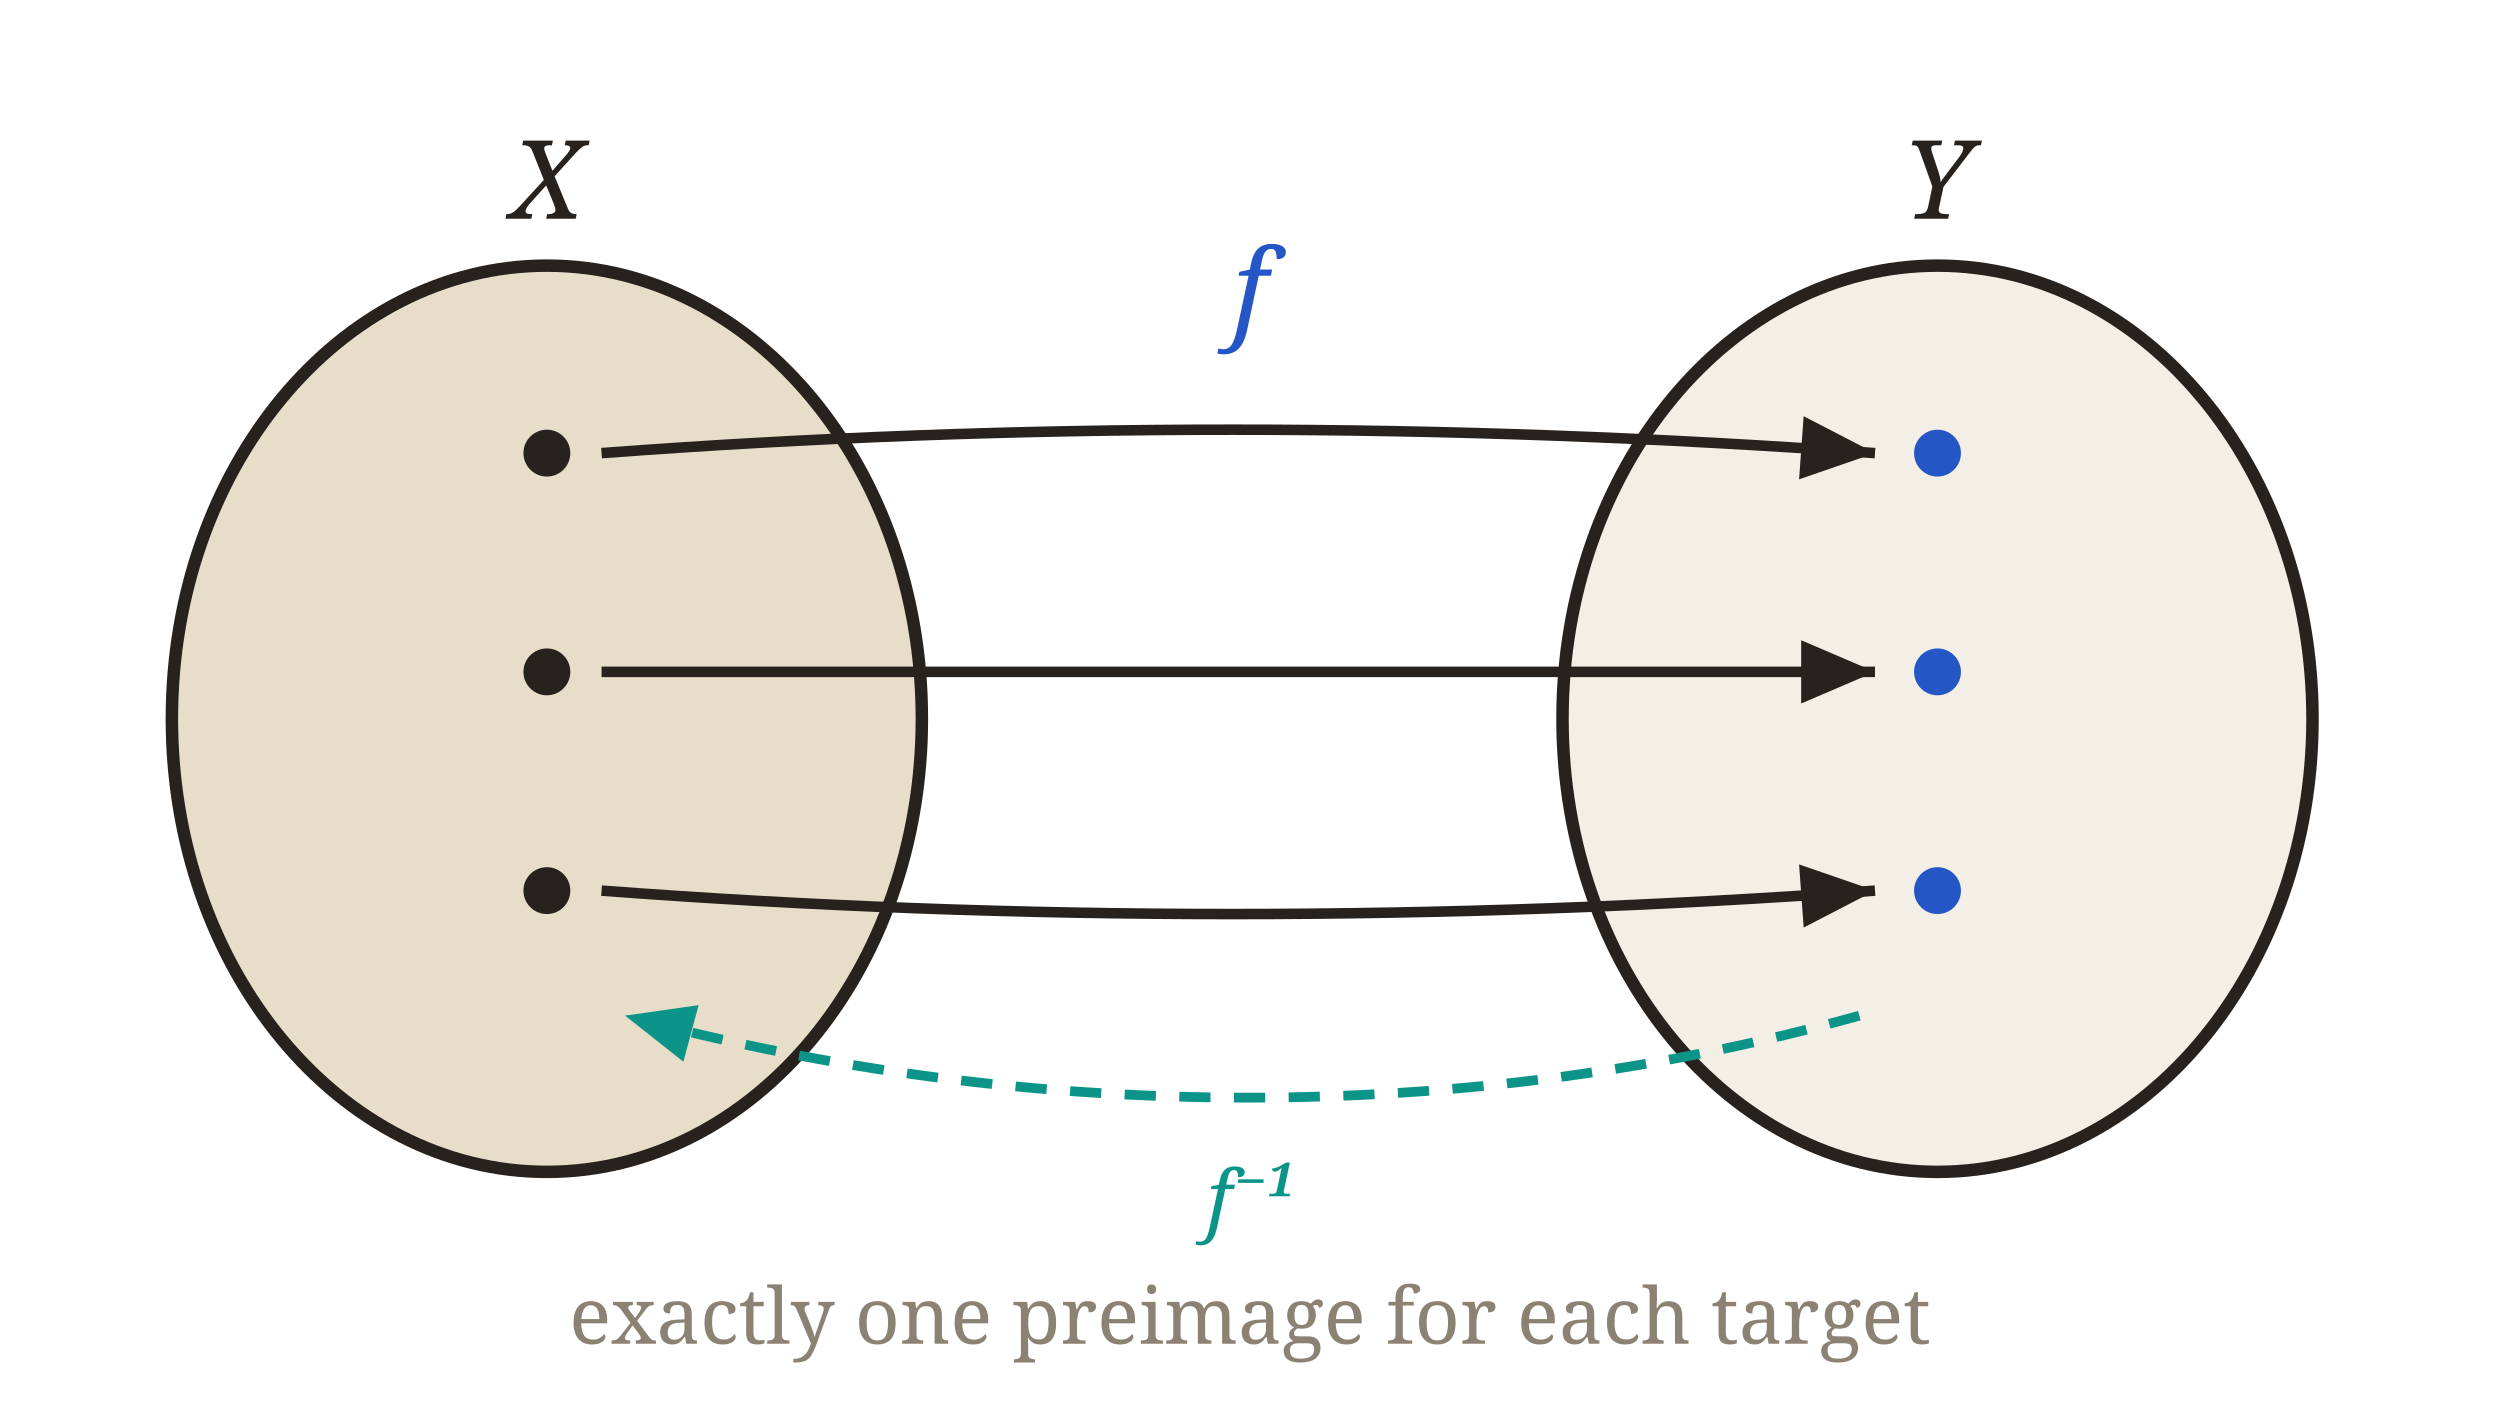
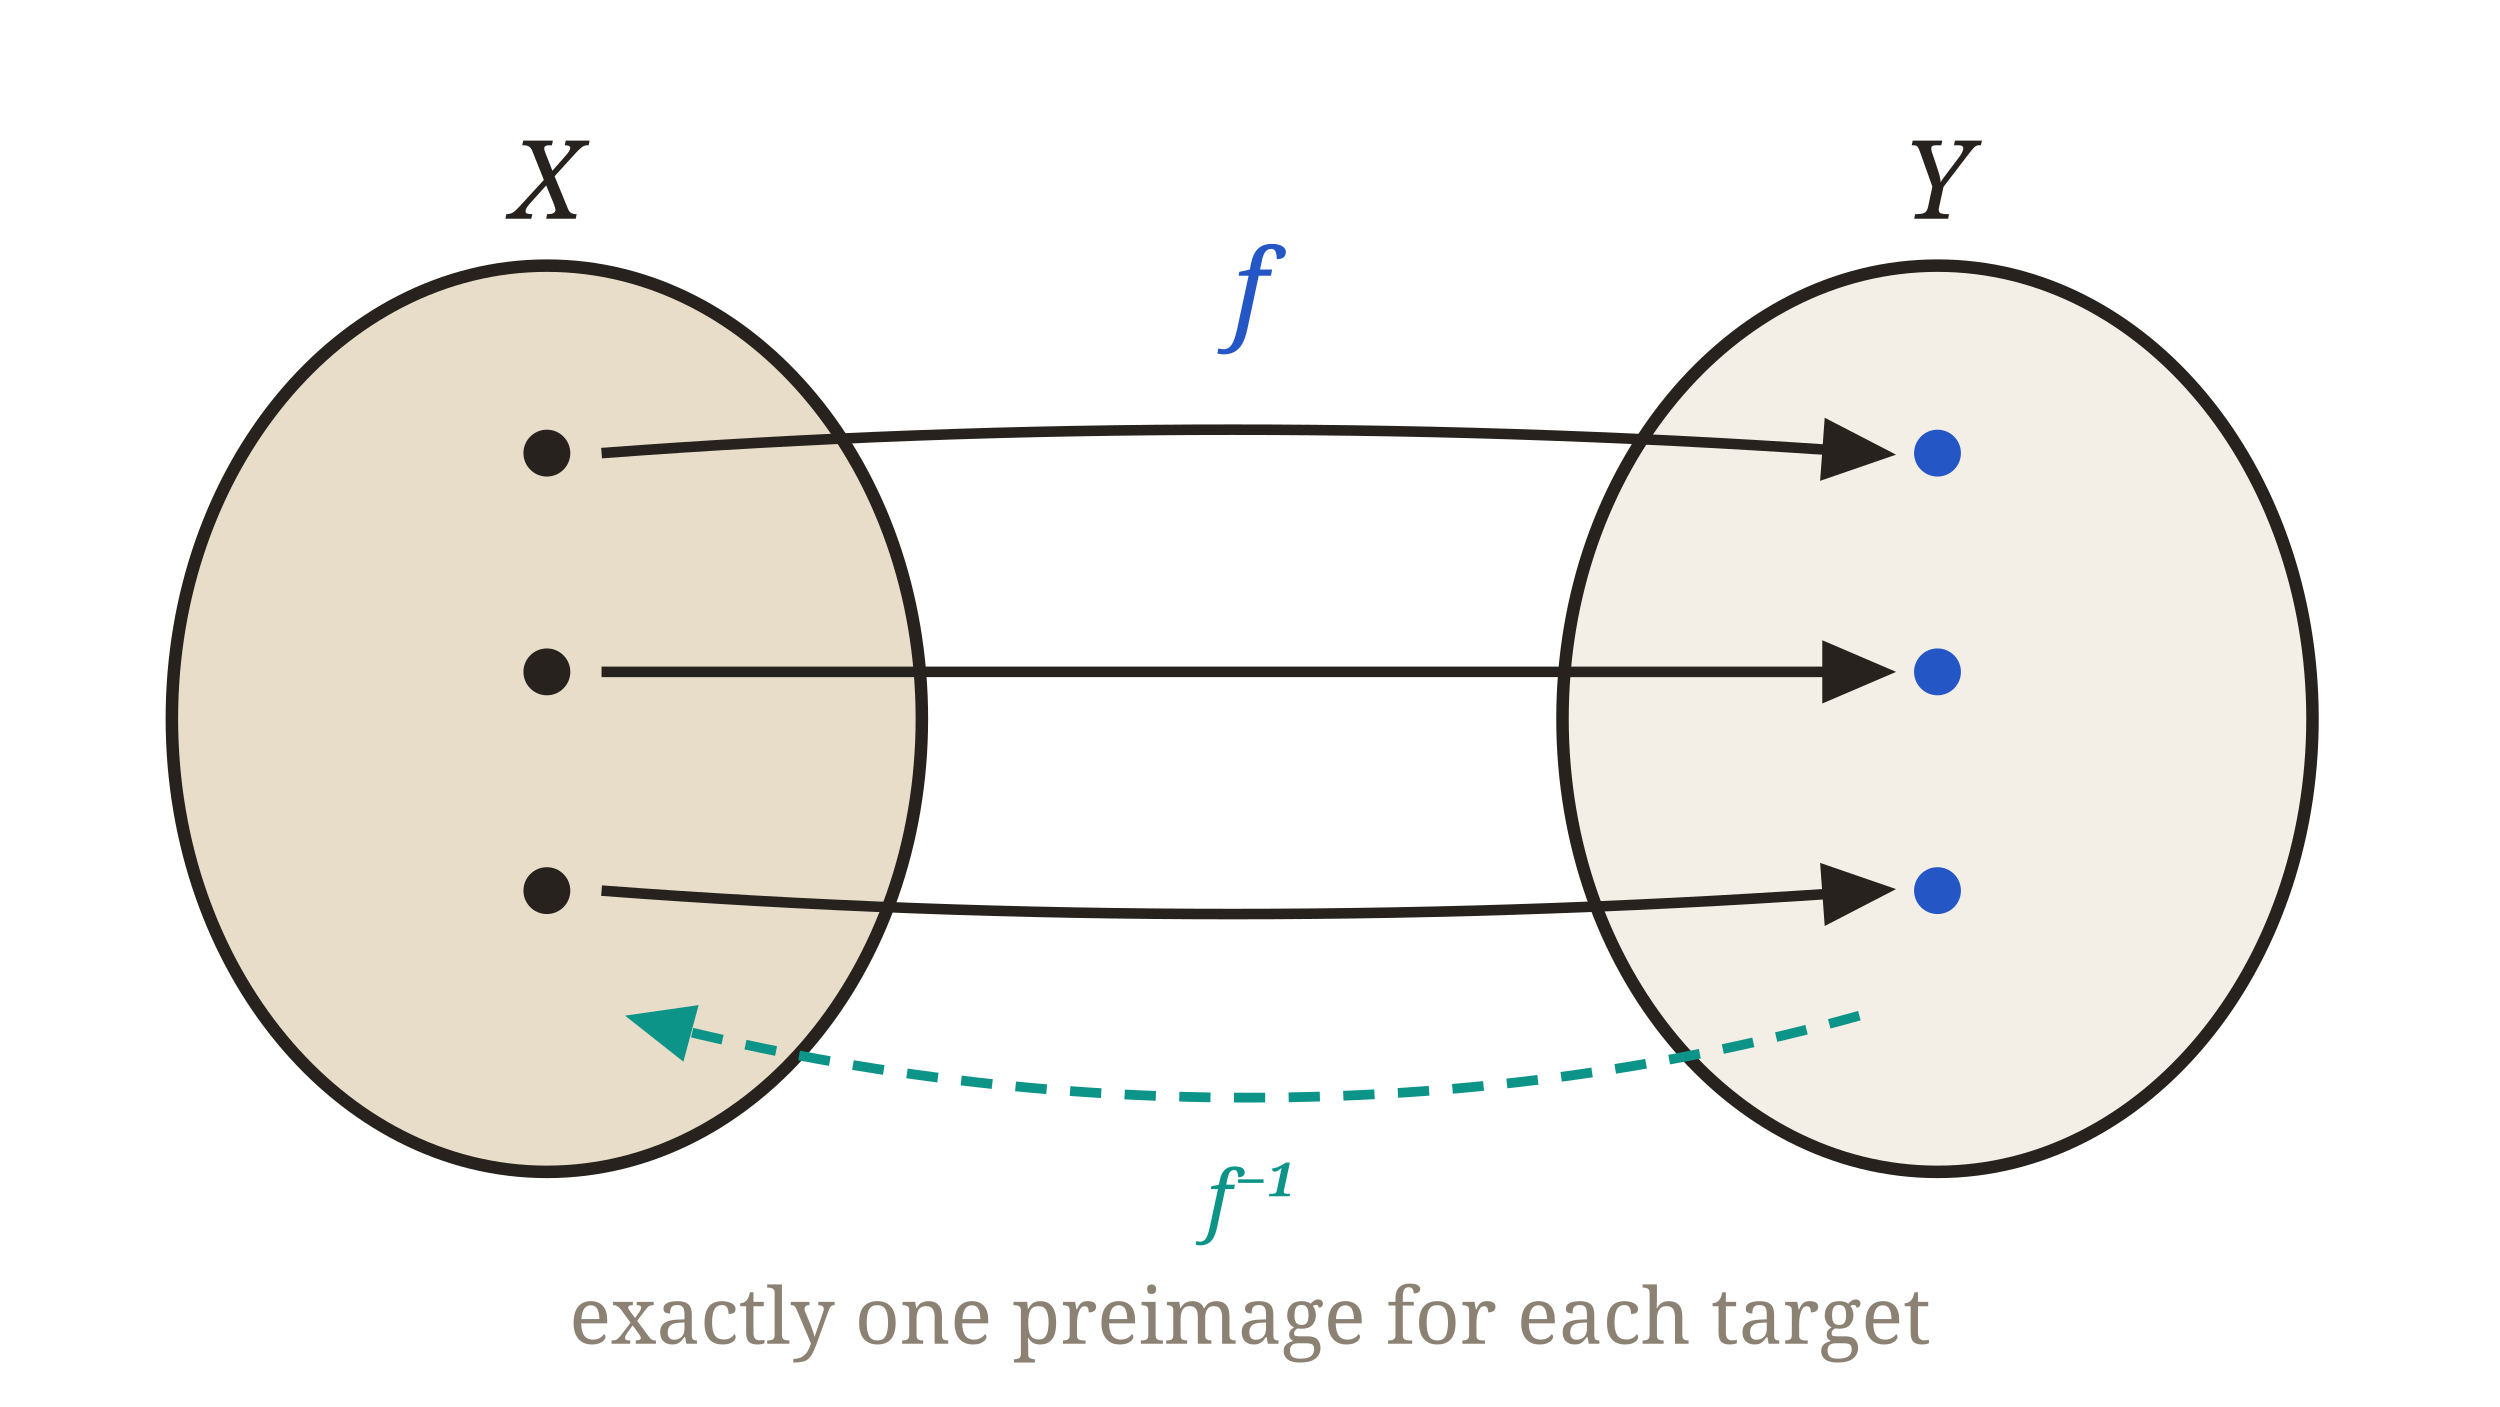
<svg xmlns="http://www.w3.org/2000/svg" viewBox="0 0 320 180" font-family="'Newsreader',Georgia,serif" role="img">
  <defs>
-     <marker id="arrow" markerWidth="9" markerHeight="9" refX="7" refY="3" orient="auto">
+     <marker id="arrow" markerWidth="8" markerHeight="8" refX="5" refY="3" orient="auto">
      <path d="M0,0 L7,3 L0,6 Z" fill="var(--dia-ink,#27221d)" />
    </marker>
    <marker id="arrow2" markerWidth="9" markerHeight="9" refX="7" refY="3" orient="auto">
      <path d="M0,0 L7,3 L0,6 Z" fill="var(--dia-acc2,#0d9488)" />
    </marker>
  </defs>
  <ellipse cx="70" cy="92" rx="48" ry="58" fill="var(--dia-fill,#e7ddc9)" stroke="var(--dia-ink,#27221d)" stroke-width="1.6" />
  <ellipse cx="248" cy="92" rx="48" ry="58" fill="var(--dia-fill2,#f4efe6)" stroke="var(--dia-ink,#27221d)" stroke-width="1.6" />
  <text x="70" y="28" font-size="14" fill="var(--dia-ink,#27221d)" text-anchor="middle" font-style="italic">X</text>
  <text x="248" y="28" font-size="14" fill="var(--dia-ink,#27221d)" text-anchor="middle" font-style="italic">Y</text>
  <circle cx="70" cy="58" r="3" fill="var(--dia-ink,#27221d)" />
  <circle cx="70" cy="86" r="3" fill="var(--dia-ink,#27221d)" />
  <circle cx="70" cy="114" r="3" fill="var(--dia-ink,#27221d)" />
  <circle cx="248" cy="58" r="3" fill="var(--dia-acc,#2457c5)" />
  <circle cx="248" cy="86" r="3" fill="var(--dia-acc,#2457c5)" />
  <circle cx="248" cy="114" r="3" fill="var(--dia-acc,#2457c5)" />
  <path d="M77,58 C130,54 185,54 240,58" fill="none" stroke="var(--dia-ink,#27221d)" stroke-width="1.35" marker-end="url(#arrow)" />
  <path d="M77,86 C132,86 184,86 240,86" fill="none" stroke="var(--dia-ink,#27221d)" stroke-width="1.35" marker-end="url(#arrow)" />
  <path d="M77,114 C130,118 185,118 240,114" fill="none" stroke="var(--dia-ink,#27221d)" stroke-width="1.35" marker-end="url(#arrow)" />
  <path d="M238,130 C188,144 132,144 80,130" fill="none" stroke="var(--dia-acc2,#0d9488)" stroke-width="1.25" stroke-dasharray="4 3" marker-end="url(#arrow2)" />
  <text x="160" y="42" font-size="14" fill="var(--dia-acc,#2457c5)" text-anchor="middle" font-style="italic">f</text>
  <text x="160" y="157" font-size="10" fill="var(--dia-acc2,#0d9488)" text-anchor="middle" font-style="italic">f⁻¹</text>
  <text x="160" y="172" font-size="10" fill="var(--dia-mut,#8c8274)" text-anchor="middle">exactly one preimage for each target</text>
</svg>
